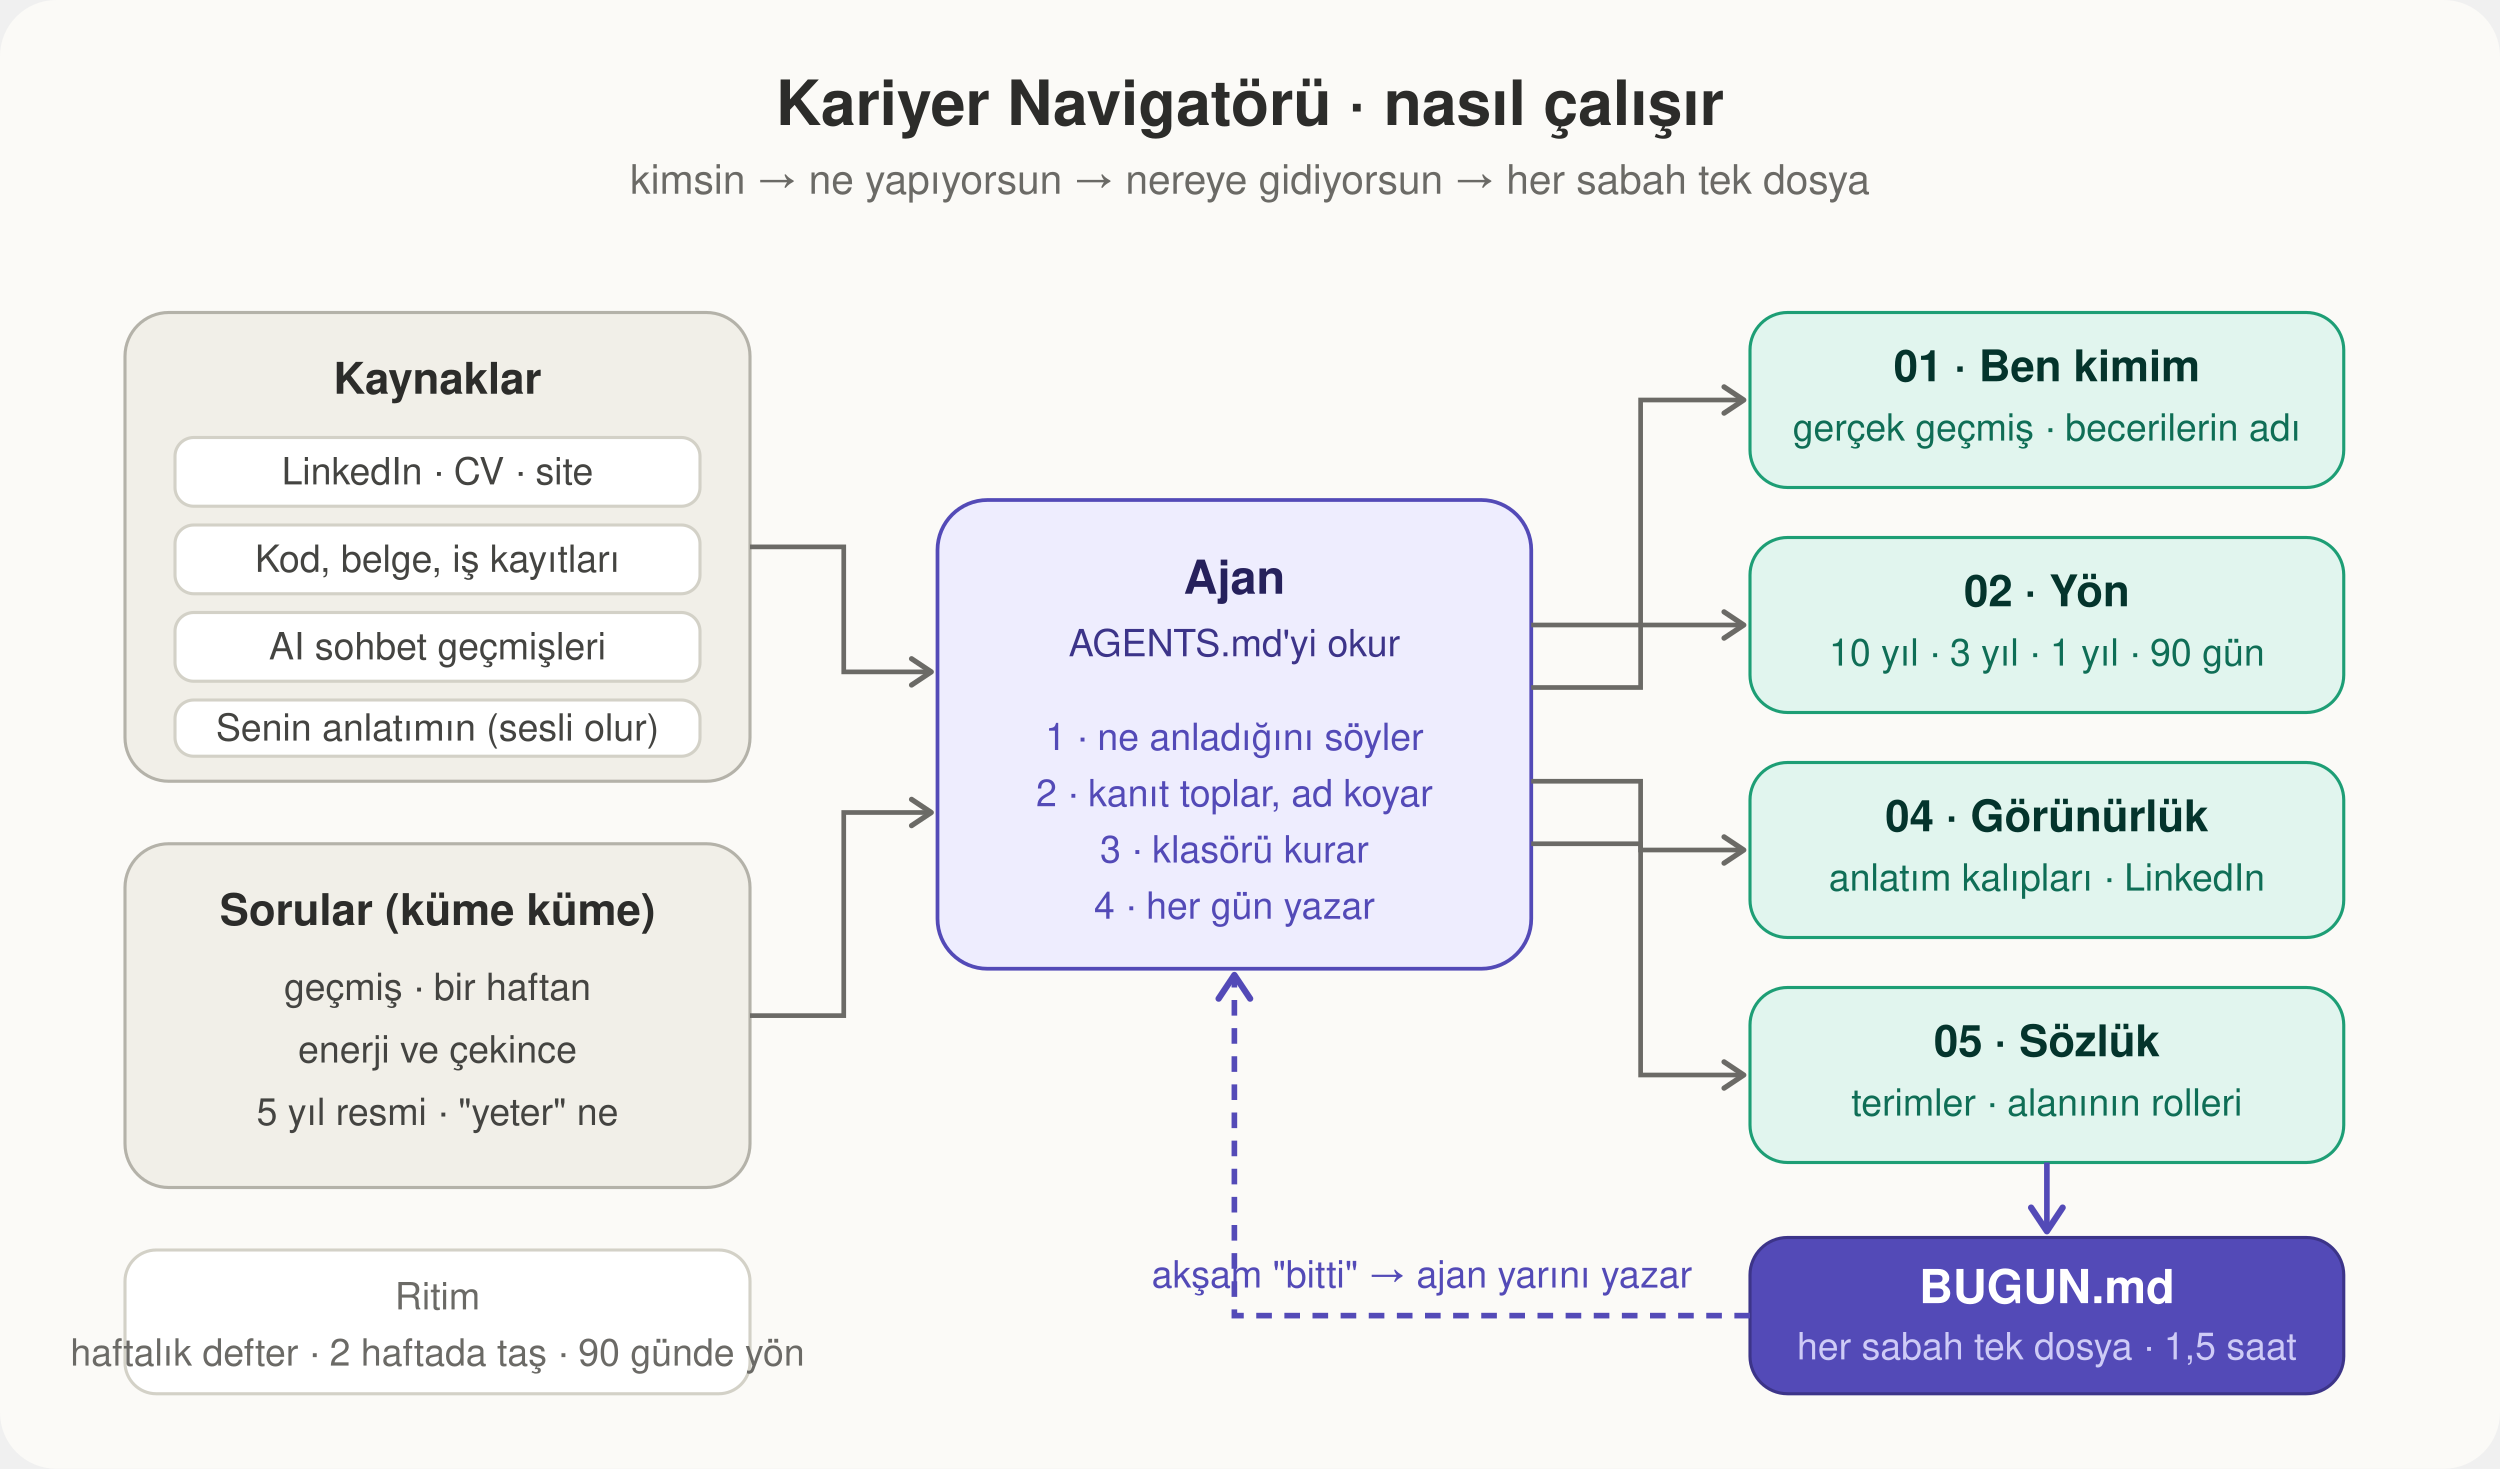
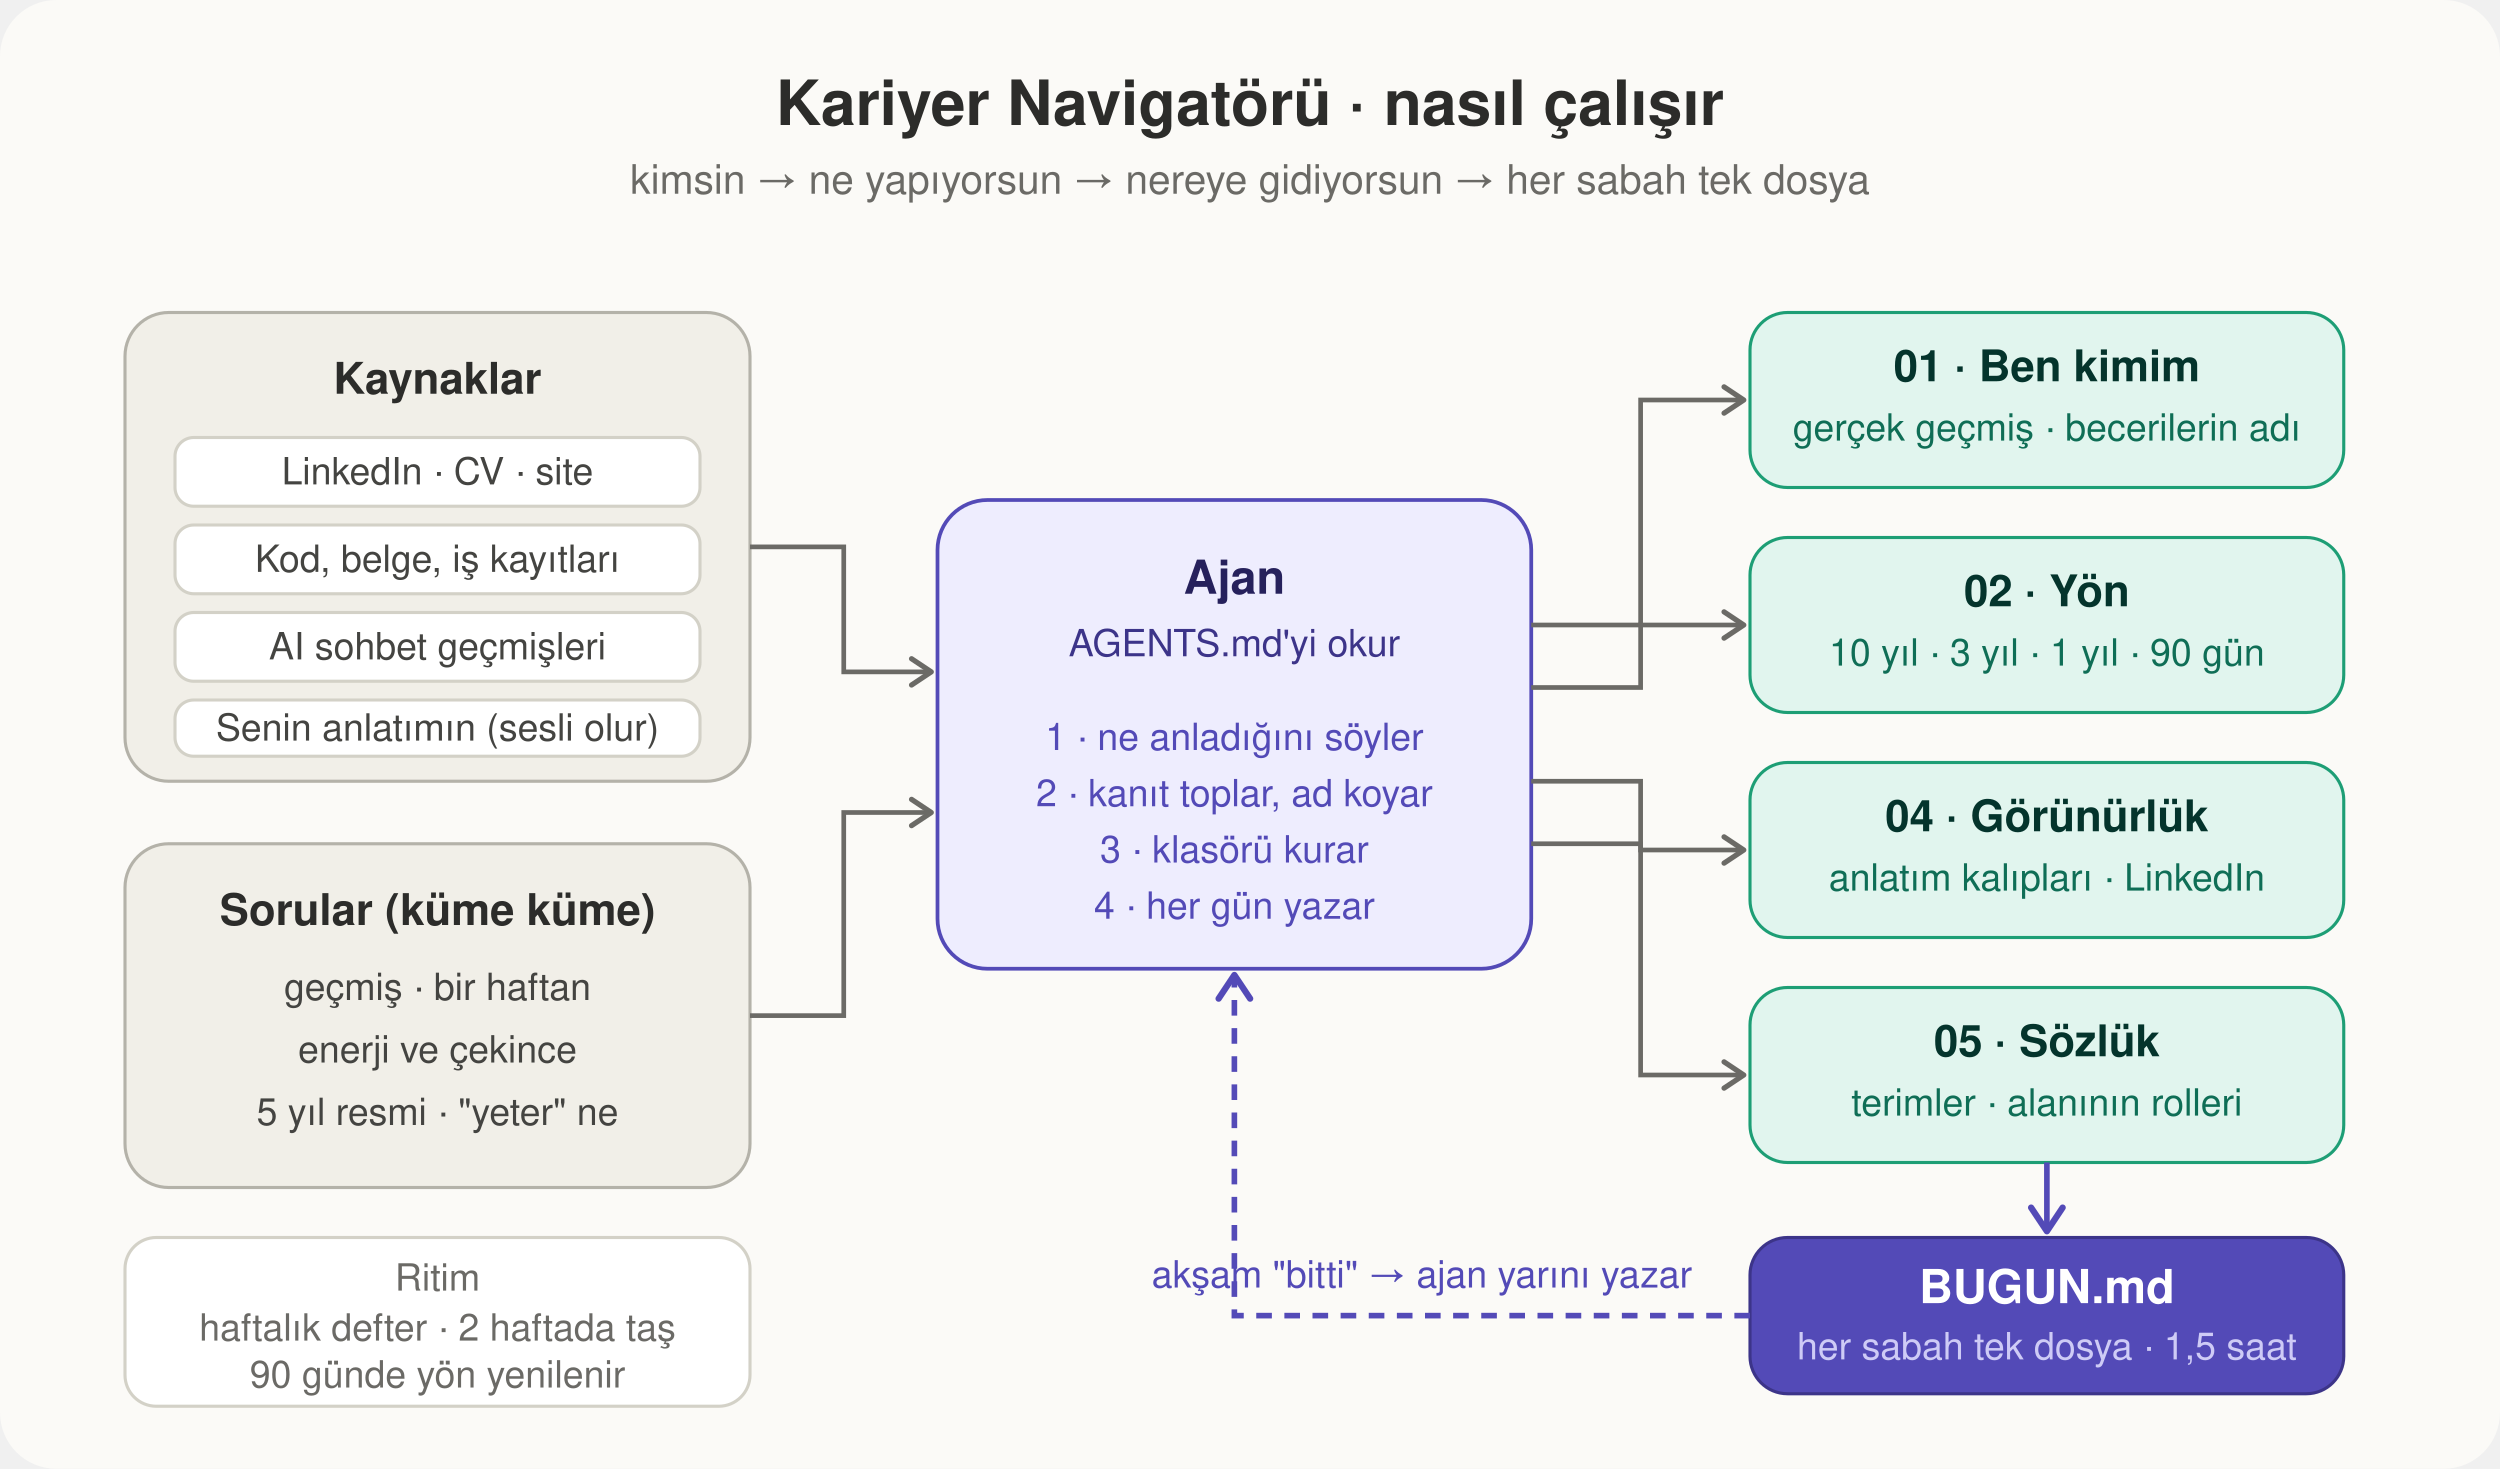
<svg xmlns="http://www.w3.org/2000/svg" width="800" height="470" viewBox="0 0 800 470" font-family="-apple-system,'Segoe UI',Helvetica,Arial,sans-serif">
  <defs>
    <marker id="ar" viewBox="0 0 10 10" refX="8" refY="5" markerWidth="7" markerHeight="7" orient="auto-start-reverse">
      <path d="M2 1L8 5L2 9" fill="none" stroke="#6B6A66" stroke-width="1.6" stroke-linecap="round" stroke-linejoin="round" />
    </marker>
    <marker id="arp" viewBox="0 0 10 10" refX="8" refY="5" markerWidth="7" markerHeight="7" orient="auto-start-reverse">
      <path d="M2 1L8 5L2 9" fill="none" stroke="#534AB7" stroke-width="1.6" stroke-linecap="round" stroke-linejoin="round" />
    </marker>
  </defs>
  <rect width="800" height="470" rx="18" fill="#FBFAF7" />
  <text x="400" y="40" text-anchor="middle" font-size="20" font-weight="600" fill="#2C2C2A">Kariyer Navigatörü · nasıl çalışır</text>
  <text x="400" y="62" text-anchor="middle" font-size="13" fill="#6B6A66">kimsin → ne yapıyorsun → nereye gidiyorsun → her sabah tek dosya</text>
  <rect x="40" y="100" width="200" height="150" rx="14" fill="#F1EFE8" stroke="#B4B2A9" stroke-width="1" />
  <text x="140" y="126" text-anchor="middle" font-size="14" font-weight="600" fill="#2C2C2A">Kaynaklar</text>
  <g font-size="12" fill="#444441">
    <rect x="56" y="140" width="168" height="22" rx="6" fill="#FFFFFF" stroke="#D3D1C7" />
    <text x="140" y="155" text-anchor="middle">LinkedIn · CV · site</text>
    <rect x="56" y="168" width="168" height="22" rx="6" fill="#FFFFFF" stroke="#D3D1C7" />
    <text x="140" y="183" text-anchor="middle">Kod, belge, iş kayıtları</text>
    <rect x="56" y="196" width="168" height="22" rx="6" fill="#FFFFFF" stroke="#D3D1C7" />
    <text x="140" y="211" text-anchor="middle">AI sohbet geçmişleri</text>
    <rect x="56" y="224" width="168" height="18" rx="6" fill="#FFFFFF" stroke="#D3D1C7" />
    <text x="140" y="237" text-anchor="middle">Senin anlatımın (sesli olur)</text>
  </g>
  <rect x="40" y="270" width="200" height="110" rx="14" fill="#F1EFE8" stroke="#B4B2A9" stroke-width="1" />
  <text x="140" y="296" text-anchor="middle" font-size="14" font-weight="600" fill="#2C2C2A">Sorular (küme küme)</text>
  <g font-size="12" fill="#444441" text-anchor="middle">
    <text x="140" y="320">geçmiş · bir haftan</text>
    <text x="140" y="340">enerji ve çekince</text>
    <text x="140" y="360">5 yıl resmi · "yeter" ne</text>
  </g>
  <rect x="300" y="160" width="190" height="150" rx="16" fill="#EEEDFE" stroke="#534AB7" stroke-width="1.2" />
  <text x="395" y="190" text-anchor="middle" font-size="15" font-weight="600" fill="#26215C">Ajan</text>
  <text x="395" y="210" text-anchor="middle" font-size="12" fill="#3C3489">AGENTS.md'yi okur</text>
  <g font-size="12" fill="#534AB7" text-anchor="middle">
    <text x="395" y="240">1 · ne anladığını söyler</text>
    <text x="395" y="258">2 · kanıt toplar, ad koyar</text>
    <text x="395" y="276">3 · klasörü kurar</text>
    <text x="395" y="294">4 · her gün yazar</text>
  </g>
  <path d="M240 175 L270 175 L270 215 L298 215" fill="none" stroke="#6B6A66" stroke-width="1.5" marker-end="url(#ar)" />
  <path d="M240 325 L270 325 L270 260 L298 260" fill="none" stroke="#6B6A66" stroke-width="1.5" marker-end="url(#ar)" />
  <g>
    <rect x="560" y="100" width="190" height="56" rx="12" fill="#E1F5EE" stroke="#1D9E75" stroke-width="1" />
    <text x="655" y="122" text-anchor="middle" font-size="14" font-weight="600" fill="#04342C">01 · Ben kimim</text>
    <text x="655" y="141" text-anchor="middle" font-size="12" fill="#0F6E56">gerçek geçmiş · becerilerin adı</text>
    <rect x="560" y="172" width="190" height="56" rx="12" fill="#E1F5EE" stroke="#1D9E75" stroke-width="1" />
    <text x="655" y="194" text-anchor="middle" font-size="14" font-weight="600" fill="#04342C">02 · Yön</text>
    <text x="655" y="213" text-anchor="middle" font-size="12" fill="#0F6E56">10 yıl · 3 yıl · 1 yıl · 90 gün</text>
    <rect x="560" y="244" width="190" height="56" rx="12" fill="#E1F5EE" stroke="#1D9E75" stroke-width="1" />
    <text x="655" y="266" text-anchor="middle" font-size="14" font-weight="600" fill="#04342C">04 · Görünürlük</text>
    <text x="655" y="285" text-anchor="middle" font-size="12" fill="#0F6E56">anlatım kalıpları · LinkedIn</text>
    <rect x="560" y="316" width="190" height="56" rx="12" fill="#E1F5EE" stroke="#1D9E75" stroke-width="1" />
    <text x="655" y="338" text-anchor="middle" font-size="14" font-weight="600" fill="#04342C">05 · Sözlük</text>
    <text x="655" y="357" text-anchor="middle" font-size="12" fill="#0F6E56">terimler · alanının rolleri</text>
  </g>
  <path d="M490 200 L525 200 L525 128 L558 128" fill="none" stroke="#6B6A66" stroke-width="1.5" marker-end="url(#ar)" />
  <path d="M490 220 L525 220 L525 200 L558 200" fill="none" stroke="#6B6A66" stroke-width="1.5" marker-end="url(#ar)" />
  <path d="M490 250 L525 250 L525 272 L558 272" fill="none" stroke="#6B6A66" stroke-width="1.5" marker-end="url(#ar)" />
  <path d="M490 270 L525 270 L525 344 L558 344" fill="none" stroke="#6B6A66" stroke-width="1.5" marker-end="url(#ar)" />
  <rect x="560" y="396" width="190" height="50" rx="12" fill="#534AB7" stroke="#3C3489" stroke-width="1" />
  <text x="655" y="417" text-anchor="middle" font-size="15" font-weight="600" fill="#FFFFFF">BUGUN.md</text>
  <text x="655" y="435" text-anchor="middle" font-size="12" fill="#CECBF6">her sabah tek dosya · 1,5 saat</text>
  <path d="M655 372 L655 394" fill="none" stroke="#534AB7" stroke-width="1.8" marker-end="url(#arp)" />
  <path d="M560 421 L395 421 L395 312" fill="none" stroke="#534AB7" stroke-width="1.8" stroke-dasharray="5 4" marker-end="url(#arp)" />
  <text x="455" y="412" text-anchor="middle" font-size="12" fill="#534AB7">akşam "bitti" → ajan yarını yazar</text>
  <g font-size="12" fill="#6B6A66" text-anchor="middle">
-     <rect x="40" y="400" width="200" height="46" rx="10" fill="#FFFFFF" stroke="#D3D1C7" />
-     <text x="140" y="419">Ritim</text>
-     <text x="140" y="437">haftalık defter · 2 haftada taş · 90 günde yön</text>
+     <rect x="40" y="396" width="200" height="54" rx="10" fill="#FFFFFF" stroke="#D3D1C7" />
+     <text x="140" y="413">Ritim</text>
+     <text x="140" y="429">haftalık defter · 2 haftada taş</text>
+     <text x="140" y="444">90 günde yön yenilenir</text>
  </g>
</svg>
